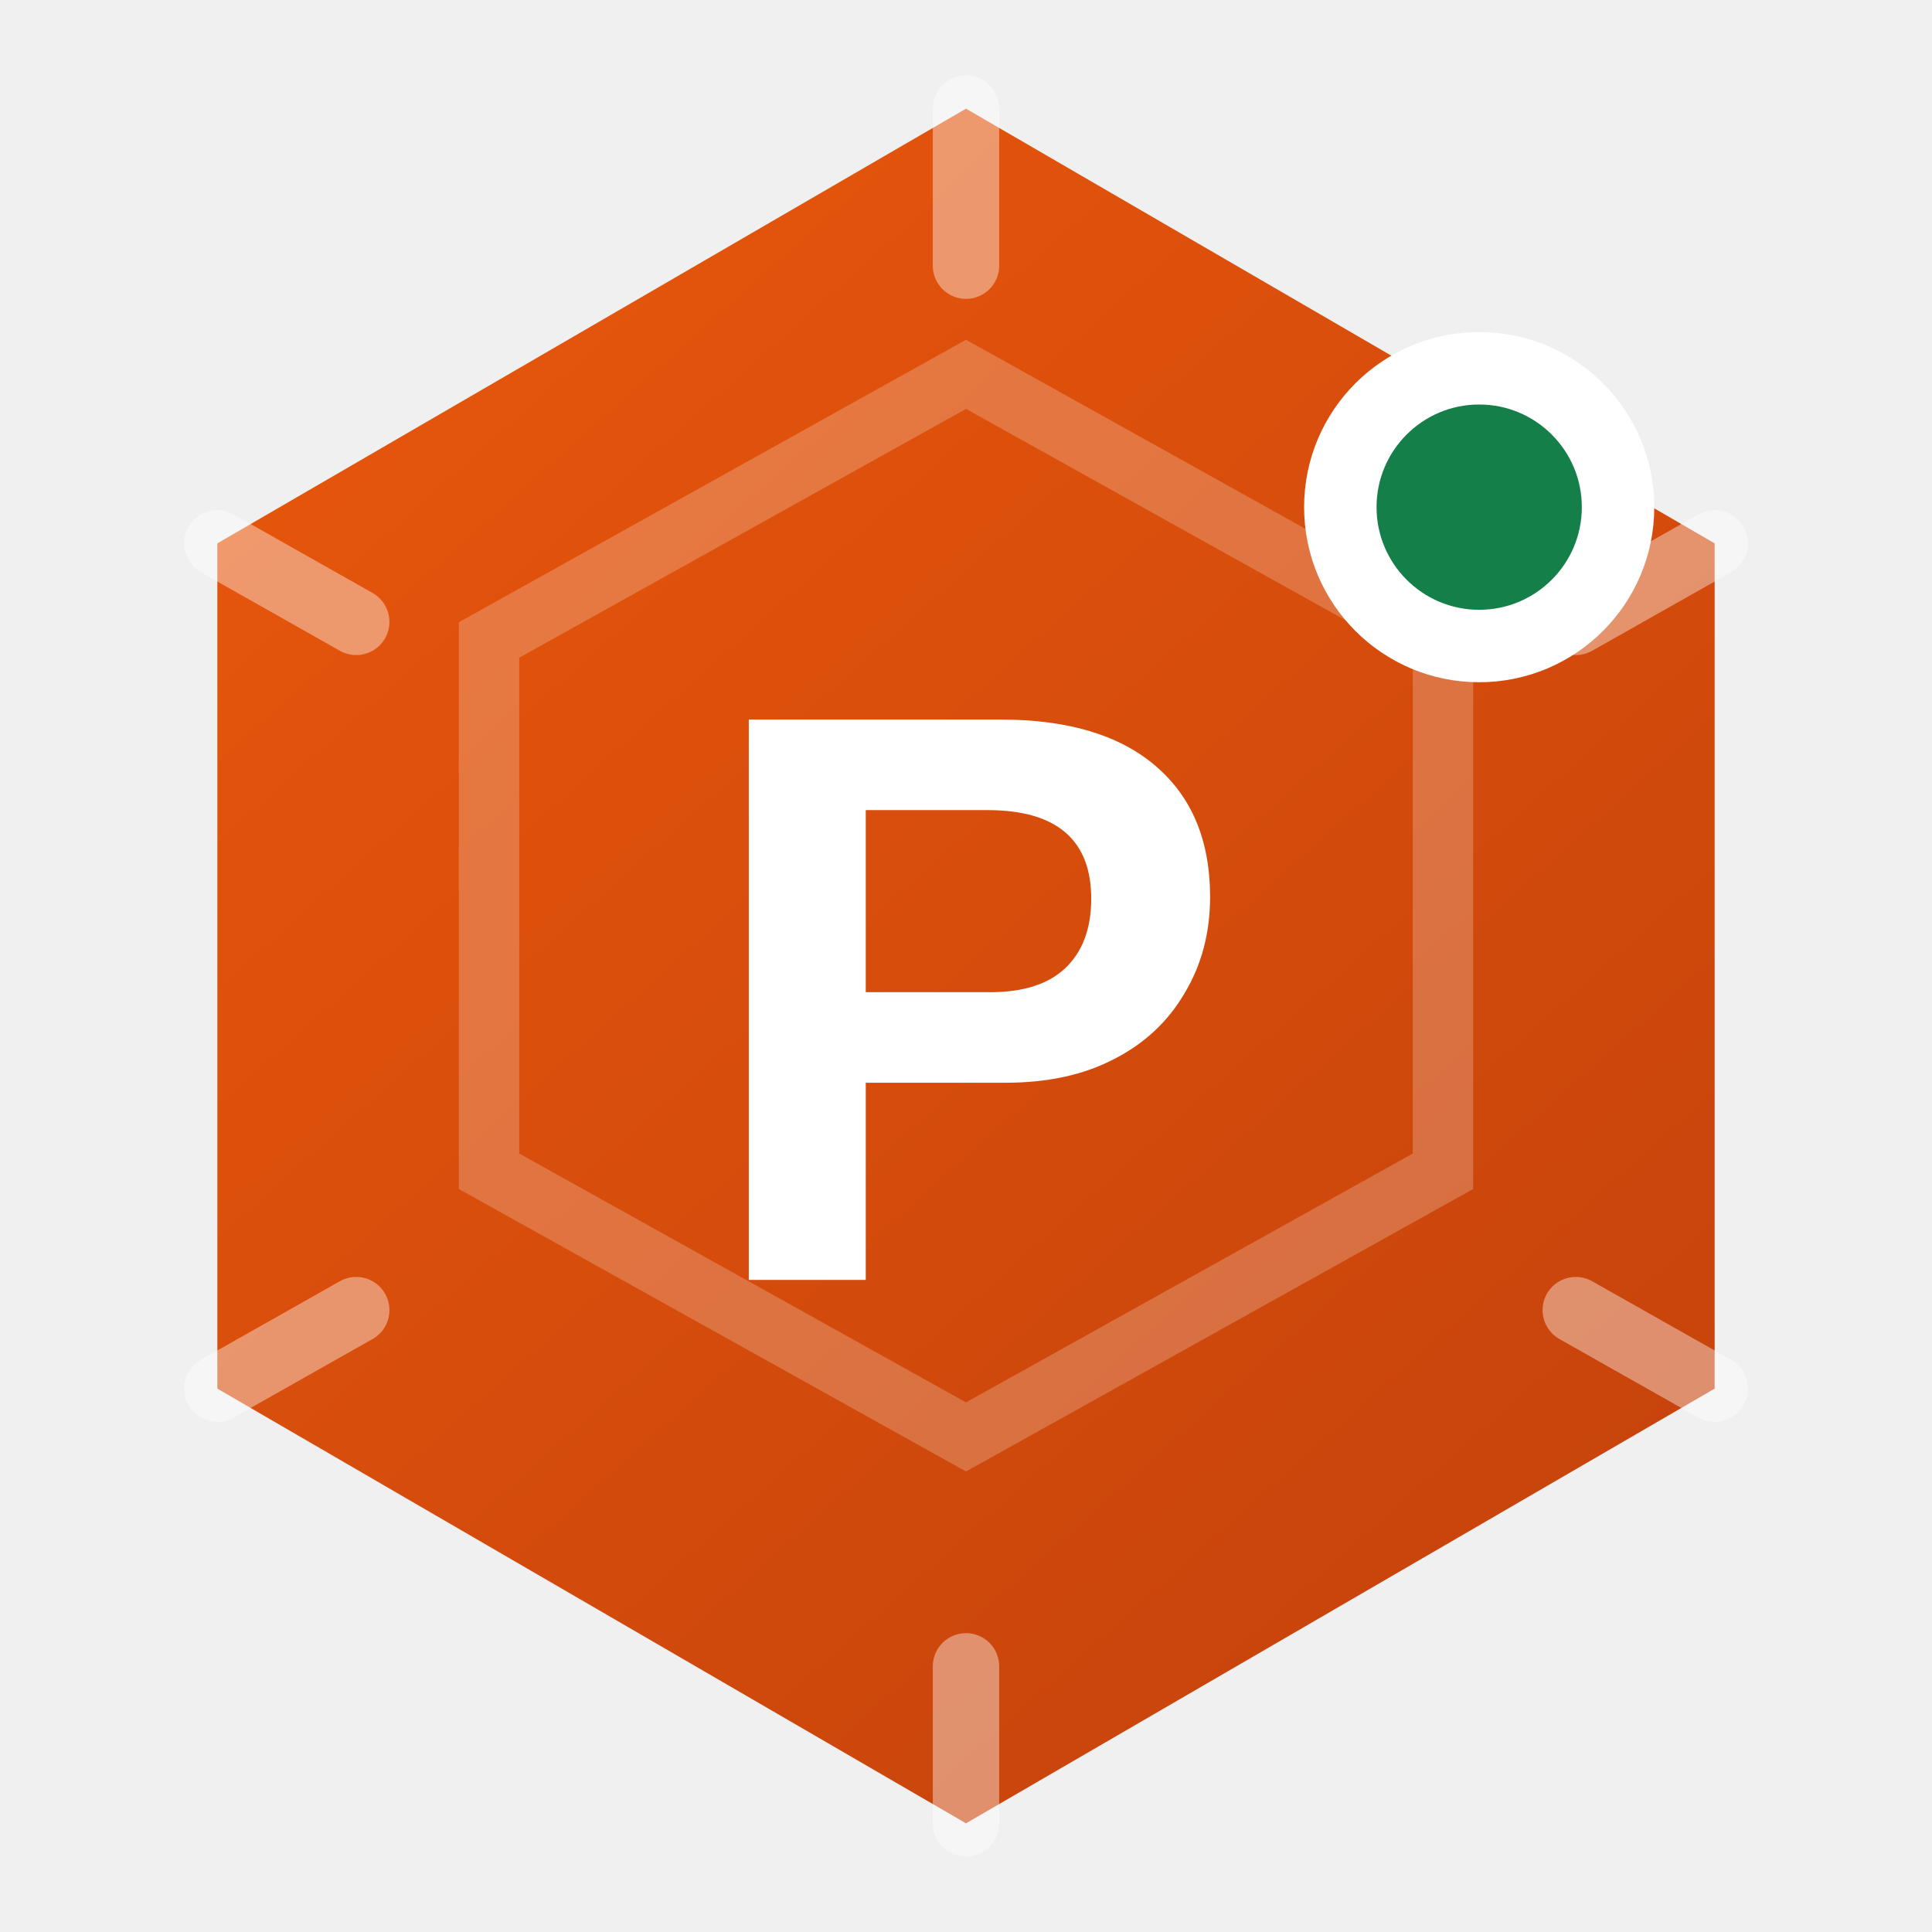
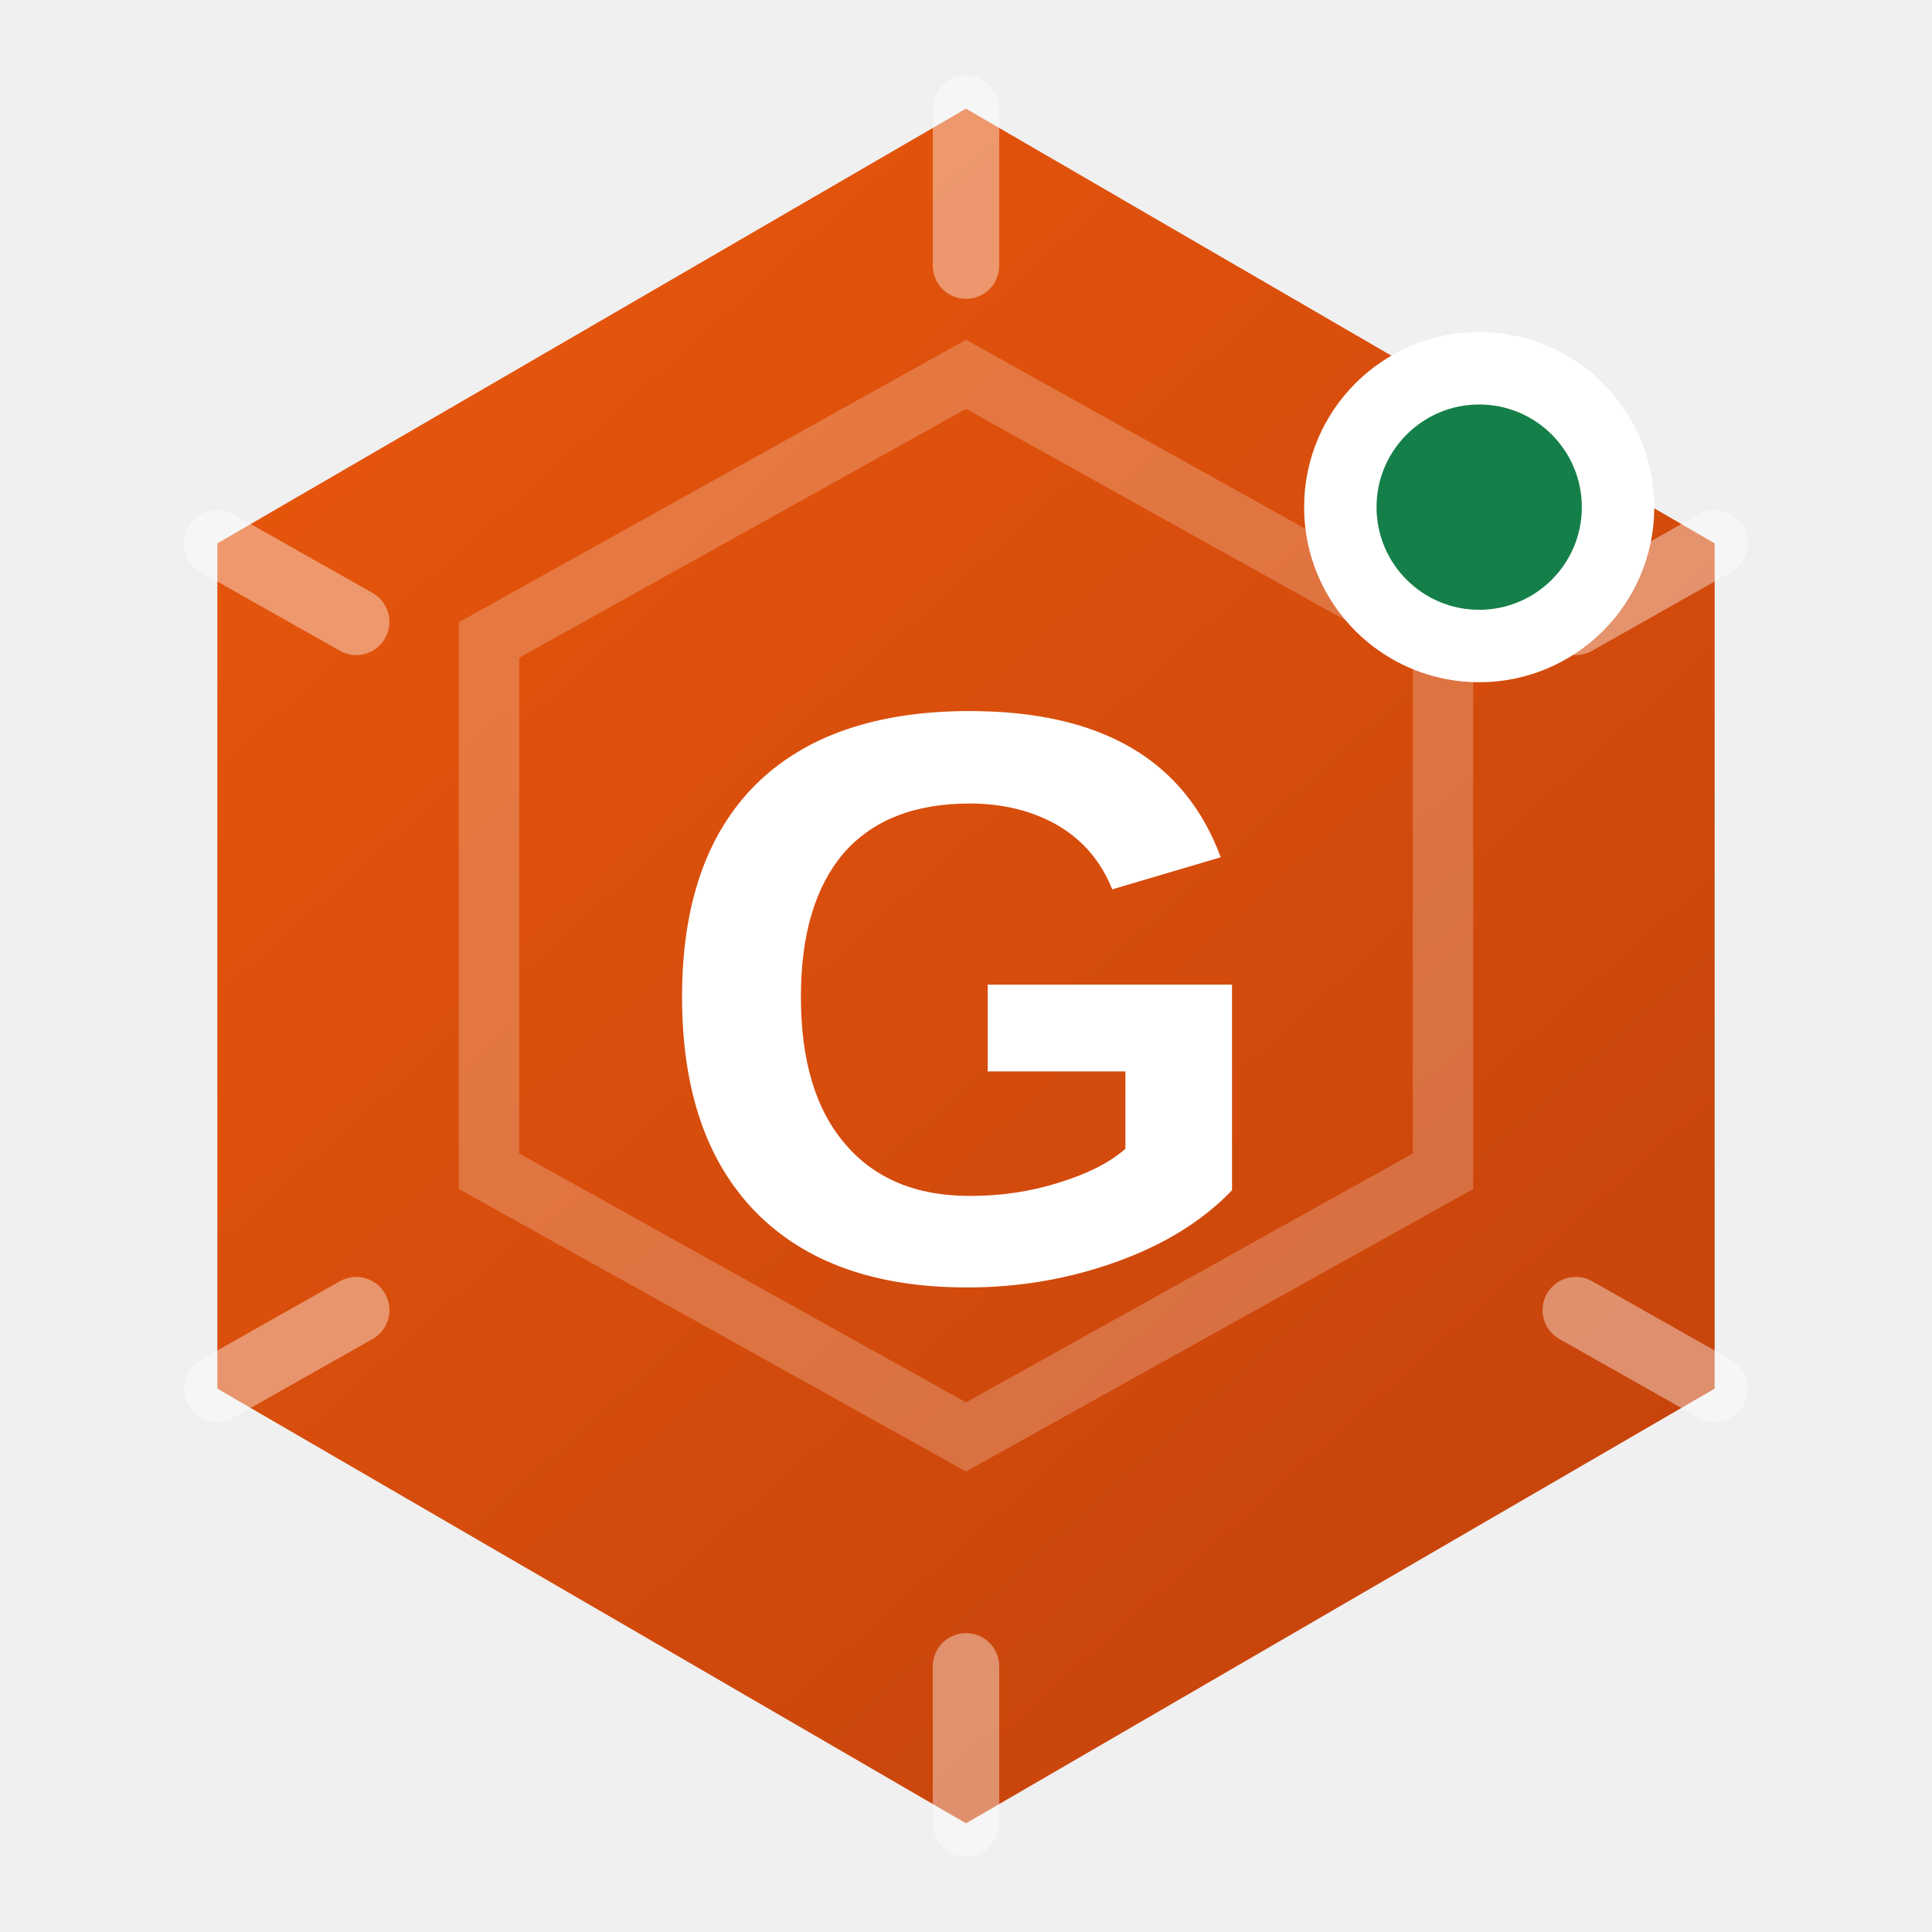
<svg xmlns="http://www.w3.org/2000/svg" width="32" height="32" viewBox="0 0 32 32">
  <defs>
    <linearGradient id="g" x1="3.5" y1="2" x2="28.5" y2="30" gradientUnits="userSpaceOnUse">
      <stop offset="0%" stop-color="#ea580c" />
      <stop offset="100%" stop-color="#c2410c" />
    </linearGradient>
  </defs>
  <path d="M16 1.8 28.4 9v14L16 30.2 3.6 23V9Z" fill="url(#g)" />
  <path d="M16 6.2 23.9 10.6v8.8L16 23.8 8.1 19.4v-8.8Z" fill="none" stroke="#ffffff" stroke-opacity="0.22" stroke-width="1" />
  <g stroke="#ffffff" stroke-opacity="0.4" stroke-width="1.1" stroke-linecap="round">
    <path d="M16 1.8v2.6M28.4 9l-2.3 1.3M28.4 23l-2.3-1.3M16 30.2v-2.6M3.6 23l2.3-1.3M3.6 9l2.3 1.3" />
  </g>
-   <text x="16" y="21.2" text-anchor="middle" font-family="Arial, Helvetica, sans-serif" font-weight="800" font-size="13.5" fill="#ffffff">P</text>
+   <text x="16" y="21.2" text-anchor="middle" font-family="Arial, Helvetica, sans-serif" font-weight="800" font-size="13.5" fill="#ffffff">G</text>
  <circle cx="24.5" cy="8.4" r="2.3" fill="#157f49" stroke="#ffffff" stroke-width="1.2" />
</svg>
